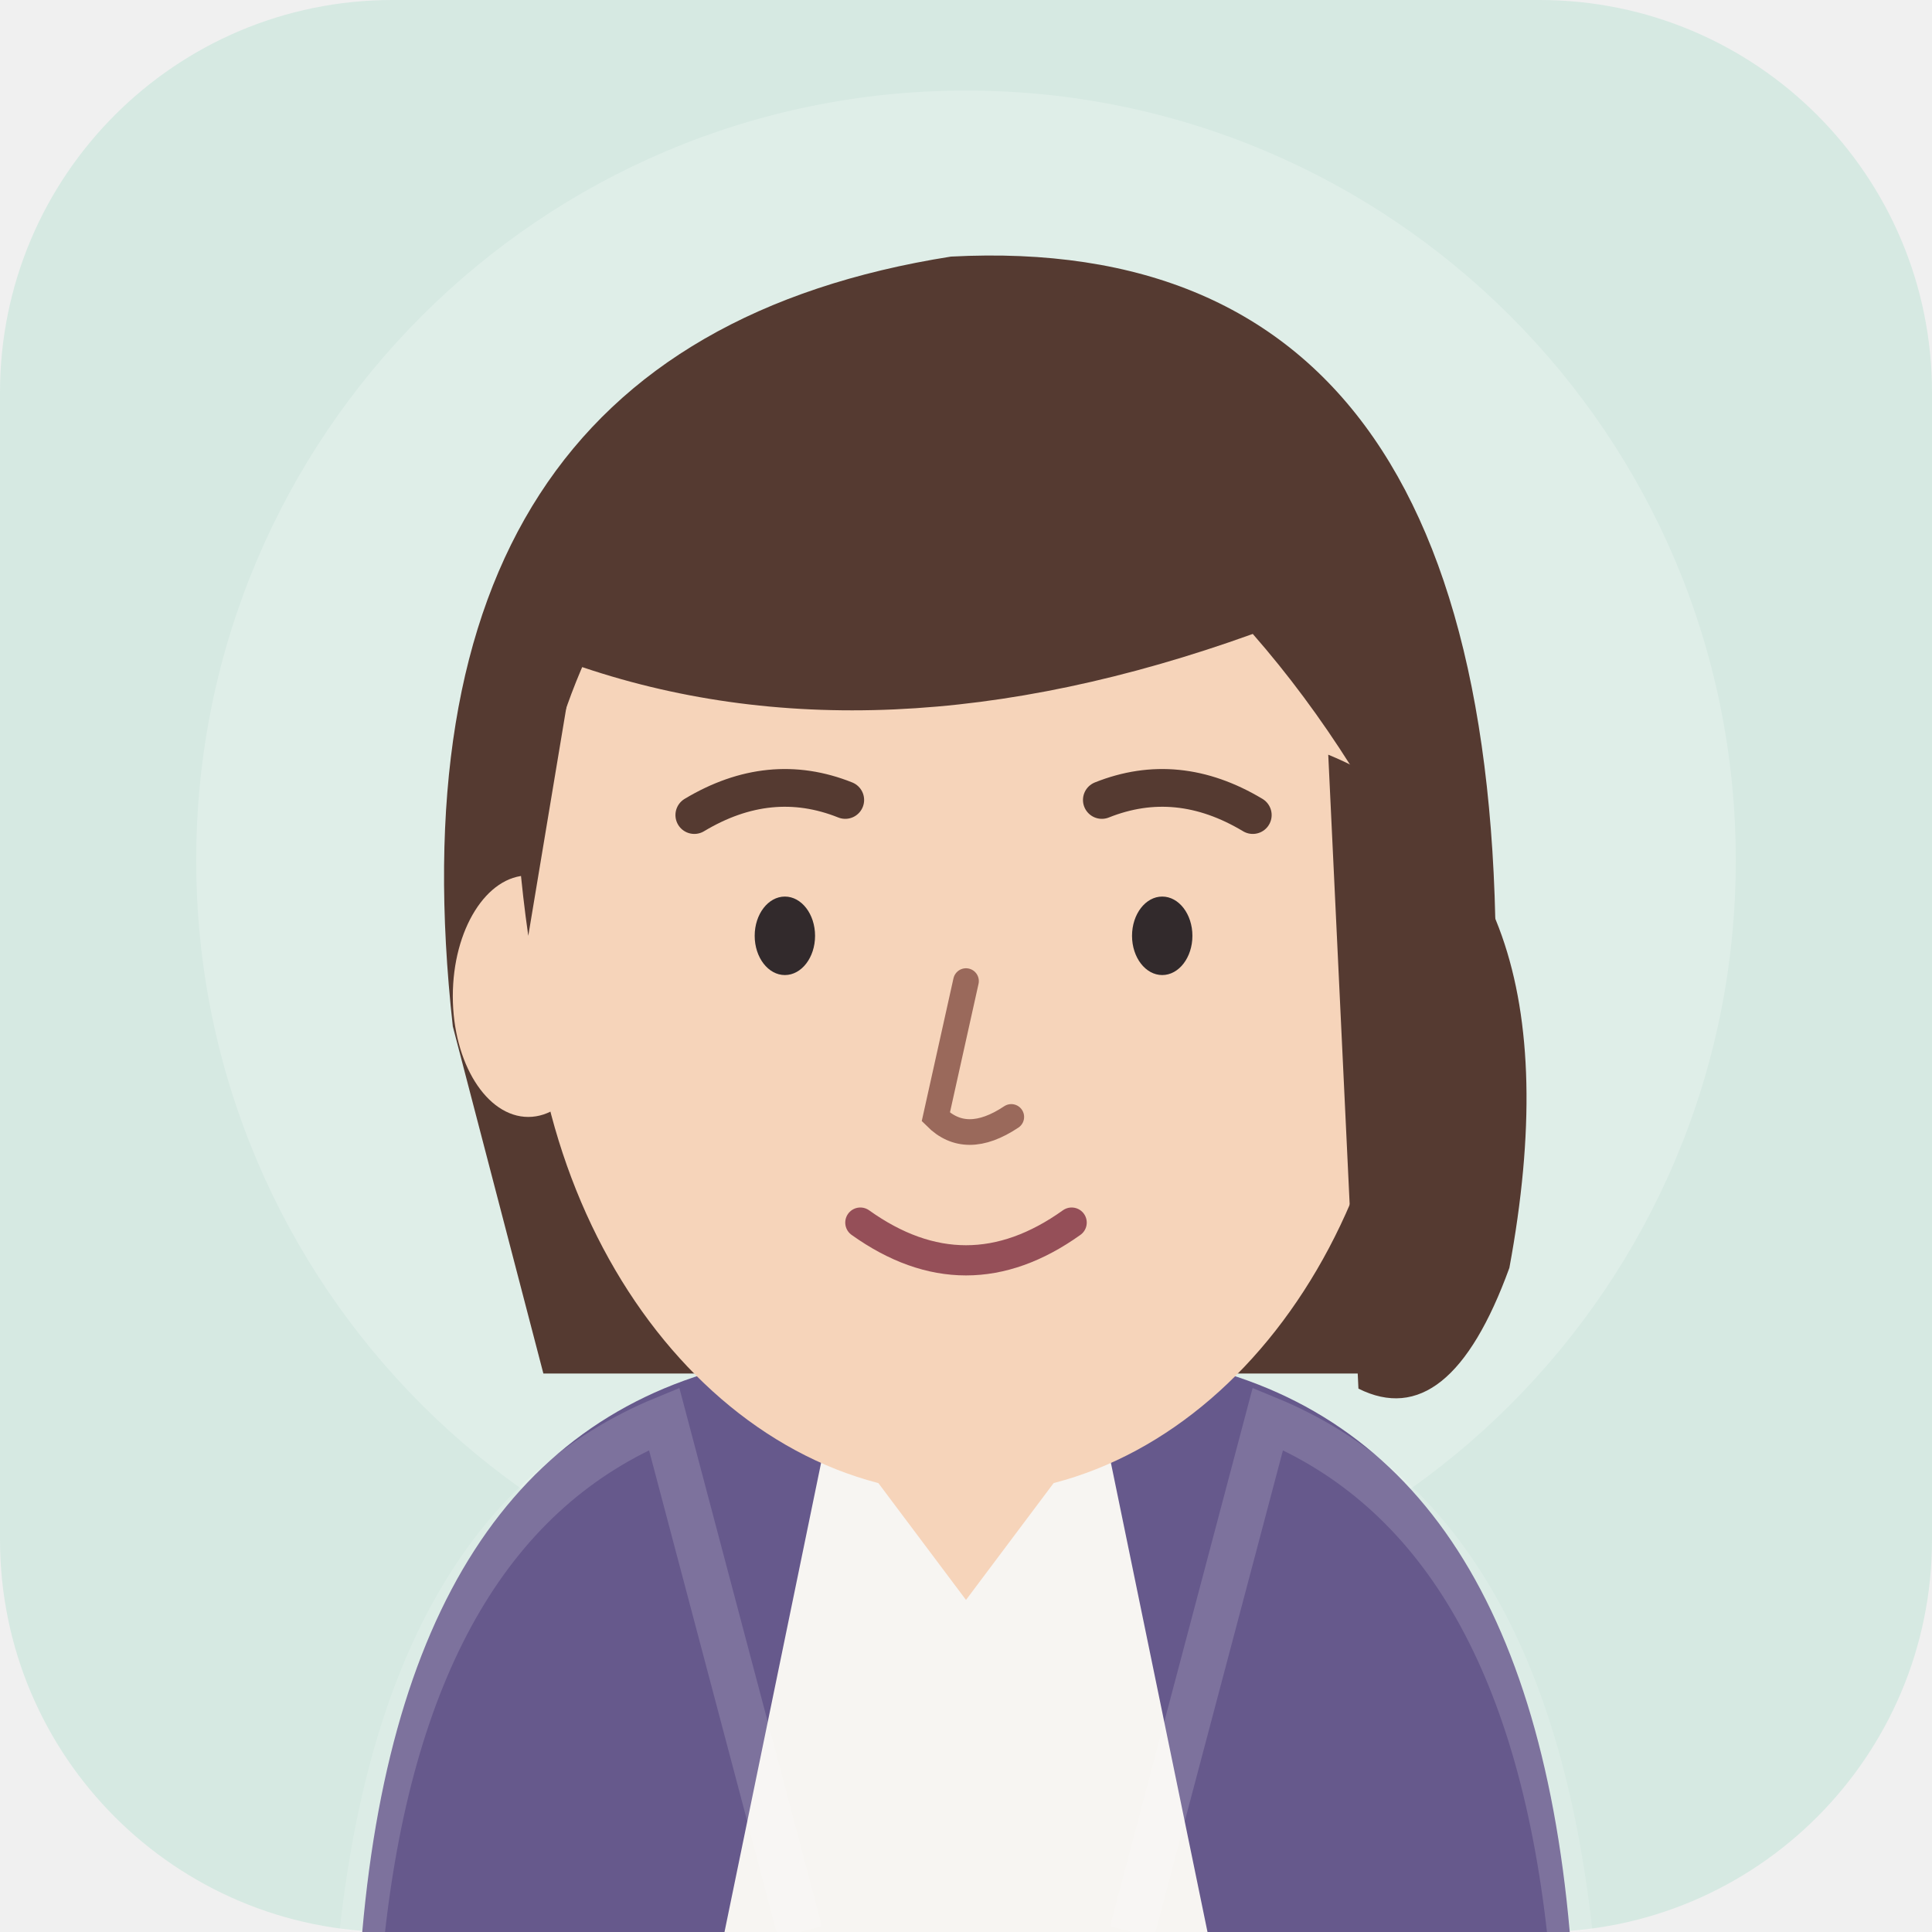
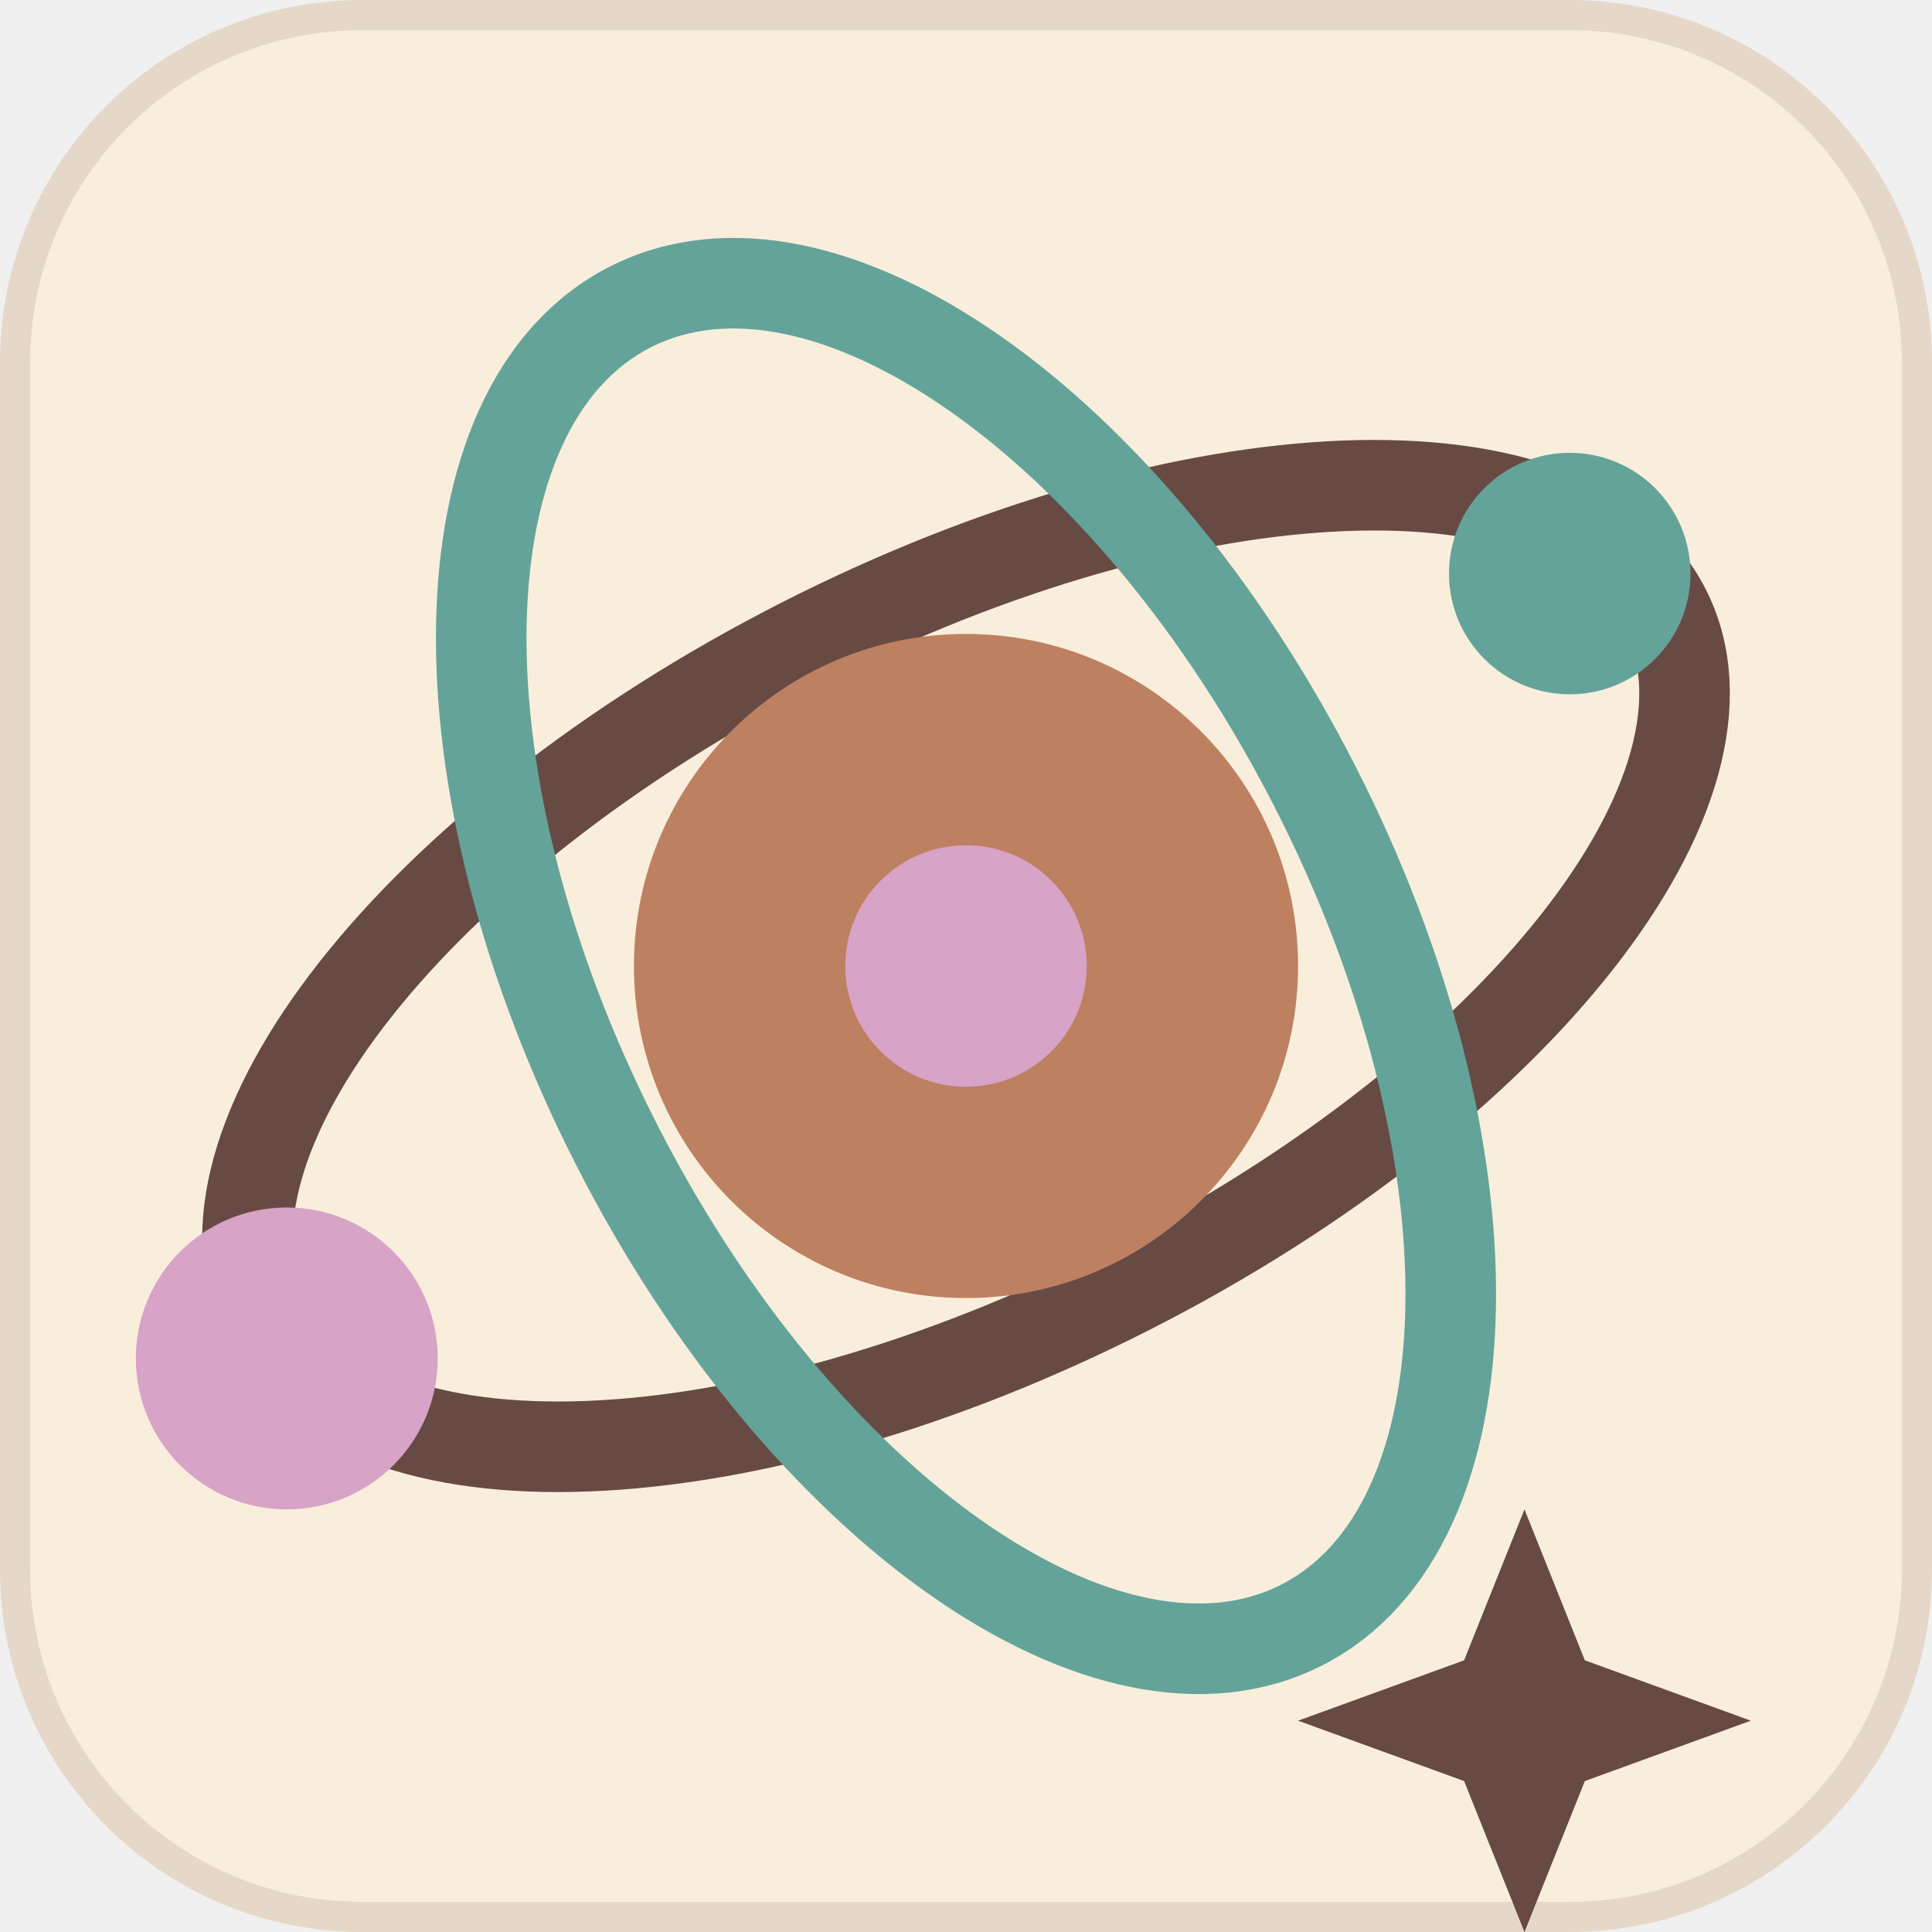
- <svg xmlns="http://www.w3.org/2000/svg" viewBox="0 0 128 128" role="img" aria-label="Illustrated profile avatar">
-   <rect width="128" height="128" rx="26" fill="#d6e9e2" />
-   <circle cx="64" cy="57" r="51" fill="#fff" opacity=".22" />
-   <path d="M24 128q3-34 27-38l13 9 13-9q24 4 27 38" fill="#66598c" />
-   <path d="M57 87h14v18q-7 9-14 0Z" fill="#f6d4ba" />
-   <path d="M55 94l9 12 9-12 7 34H48Z" fill="#f7f5f2" />
-   <path d="M30 68Q25 23 63 17Q101 15 99 69L91 91H36Z" fill="#553a31" />
-   <ellipse cx="35" cy="66" rx="5" ry="8" fill="#f6d4ba" />
-   <ellipse cx="93" cy="66" rx="5" ry="8" fill="#f6d4ba" />
-   <ellipse cx="64" cy="62" rx="29" ry="37" fill="#f6d4ba" />
-   <path d="M35 62Q29 20 65 19Q96 20 95 61Q90 50 83 42Q58 51 38 44Z" fill="#553a31" />
-   <path d="M88 50Q105 57 100 84Q96 95 90 92Z" fill="#553a31" />
-   <path d="M46 54q5-3 10-1M73 53q5-2 10 1" stroke="#553a31" stroke-width="2.5" fill="none" stroke-linecap="round" />
-   <ellipse cx="52" cy="62" rx="2" ry="2.6" fill="#322a2c" />
-   <ellipse cx="77" cy="62" rx="2" ry="2.6" fill="#322a2c" />
-   <path d="M64 65l-2 9q2 2 5 0" fill="none" stroke="#9a695b" stroke-width="1.7" stroke-linecap="round" />
-   <path d="M57 81q7 5 14 0" fill="none" stroke="#954f58" stroke-width="2" stroke-linecap="round" />
-   <path d="M24 128q3-27 20-34l9 34M104 128q-3-27-20-34l-9 34" fill="none" stroke="#fff" stroke-opacity=".15" stroke-width="3" />
+ <svg xmlns="http://www.w3.org/2000/svg" width="128" height="128" viewBox="0 0 128 128">
+   <defs>
+     <clipPath id="round">
+       <rect width="128" height="128" rx="24" />
+     </clipPath>
+   </defs>
+   <g clip-path="url(#round)">
+     <rect width="128" height="128" fill="#F9EEDC" />
+     <ellipse cx="64" cy="64" rx="52" ry="24" fill="none" stroke="#684A44" stroke-width="6" transform="rotate(-27 64 64)" />
+     <ellipse cx="64" cy="64" rx="26" ry="49" fill="none" stroke="#64A399" stroke-width="6" transform="rotate(-27 64 64)" />
+     <circle cx="64" cy="64" r="22" fill="#BD8060" />
+     <circle cx="64" cy="64" r="8" fill="#D7A3C7" />
+     <circle cx="19" cy="90" r="10" fill="#D7A3C7" />
+     <circle cx="104" cy="38" r="8" fill="#64A399" />
+     <path d="M101 100l4 10 11 4-11 4-4 10-4-10-11-4 11-4Z" fill="#684A44" />
+   </g>
+   <rect x="1" y="1" width="126" height="126" rx="23" fill="none" stroke="#684A44" stroke-opacity=".13" stroke-width="2" />
</svg>
